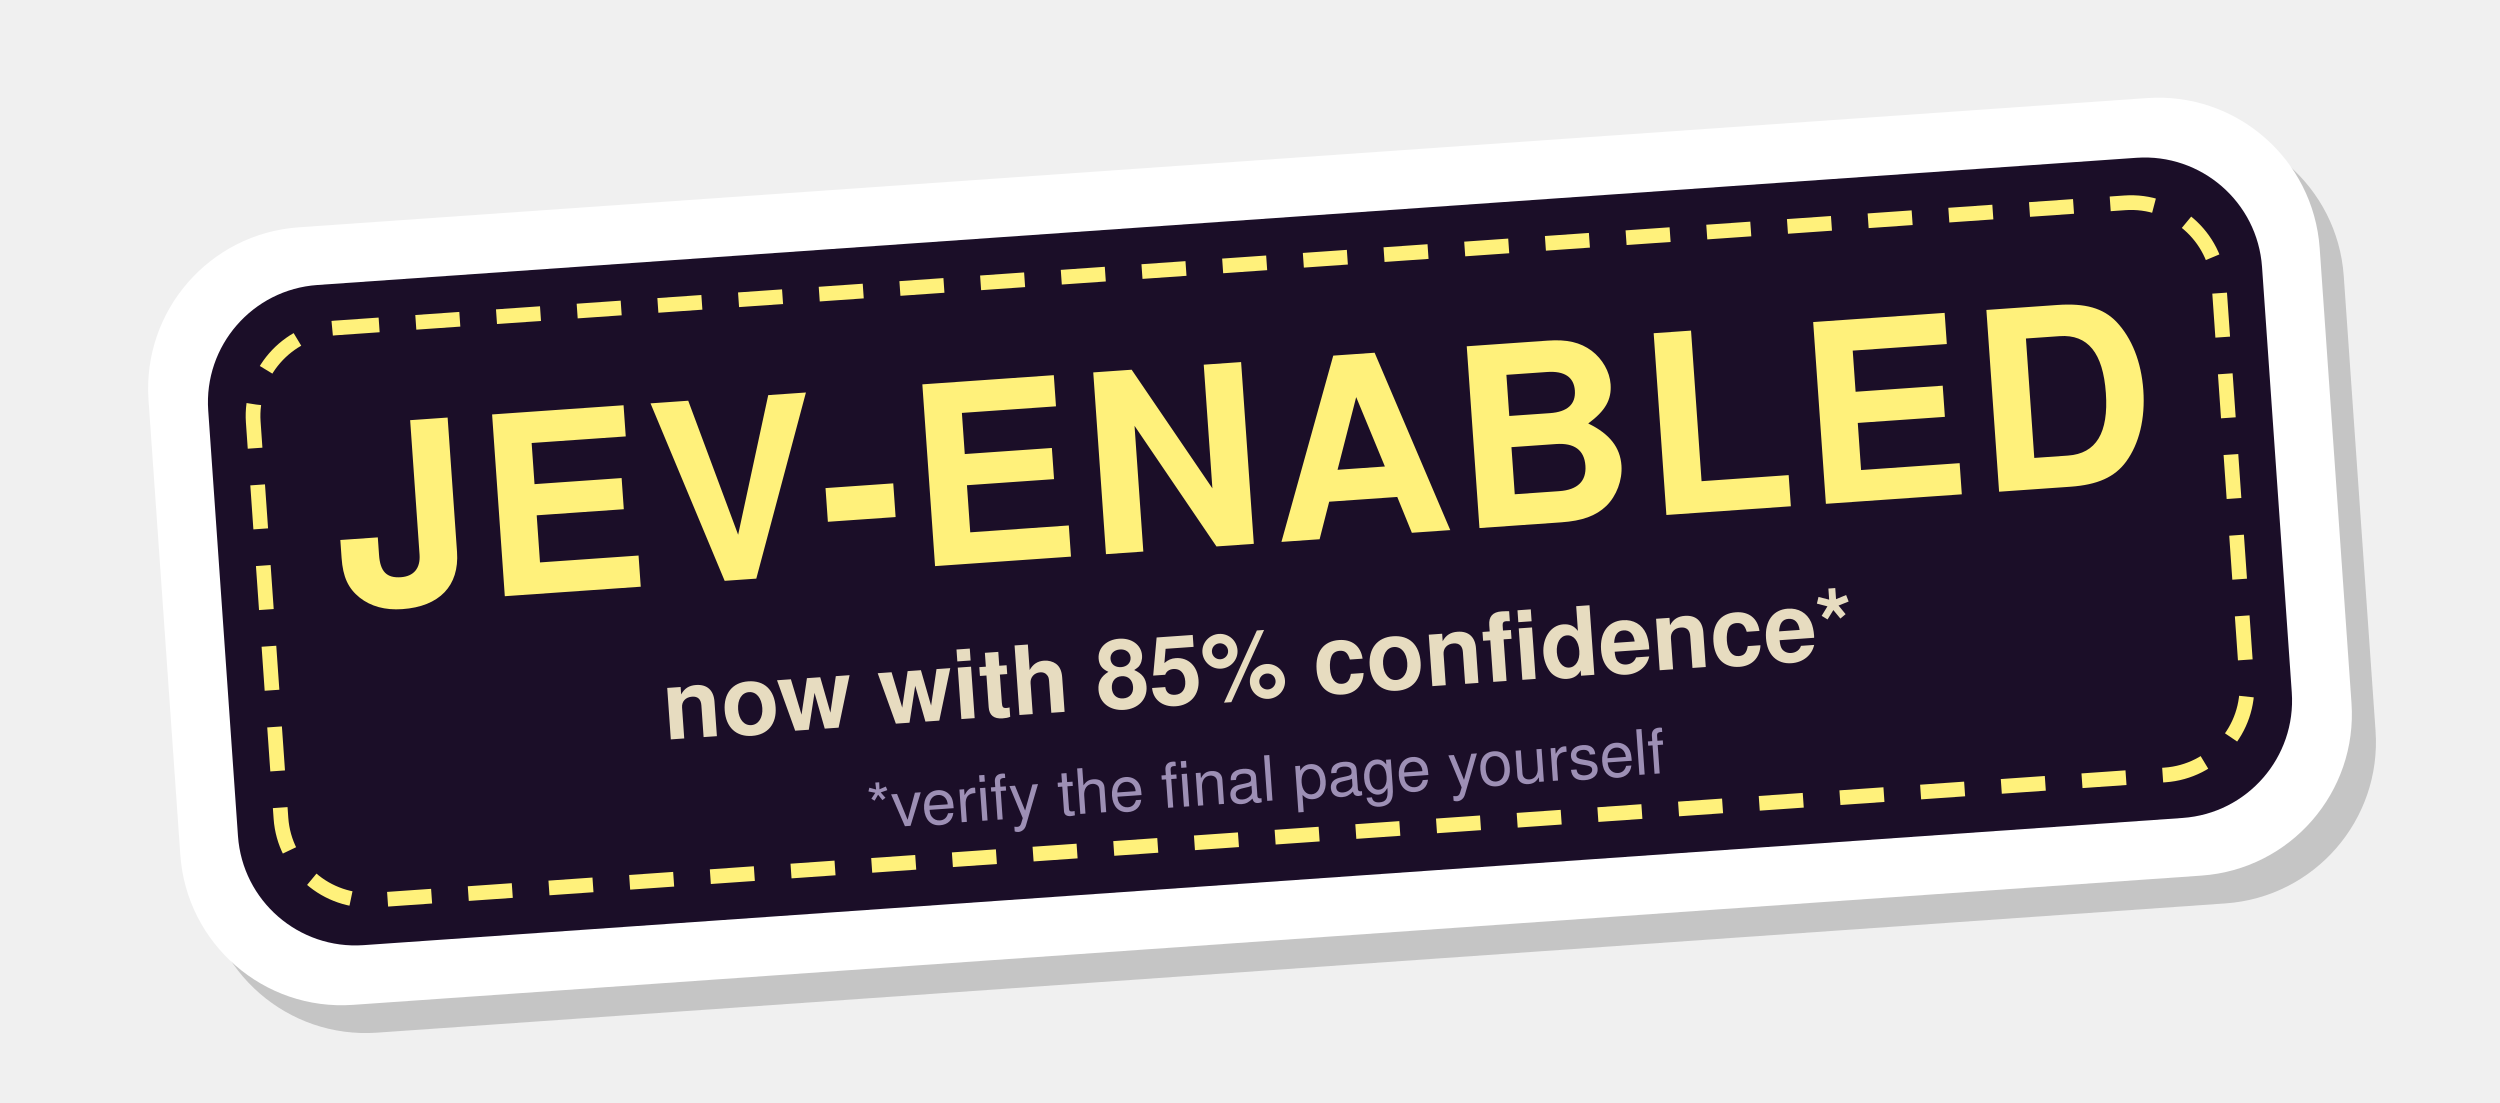
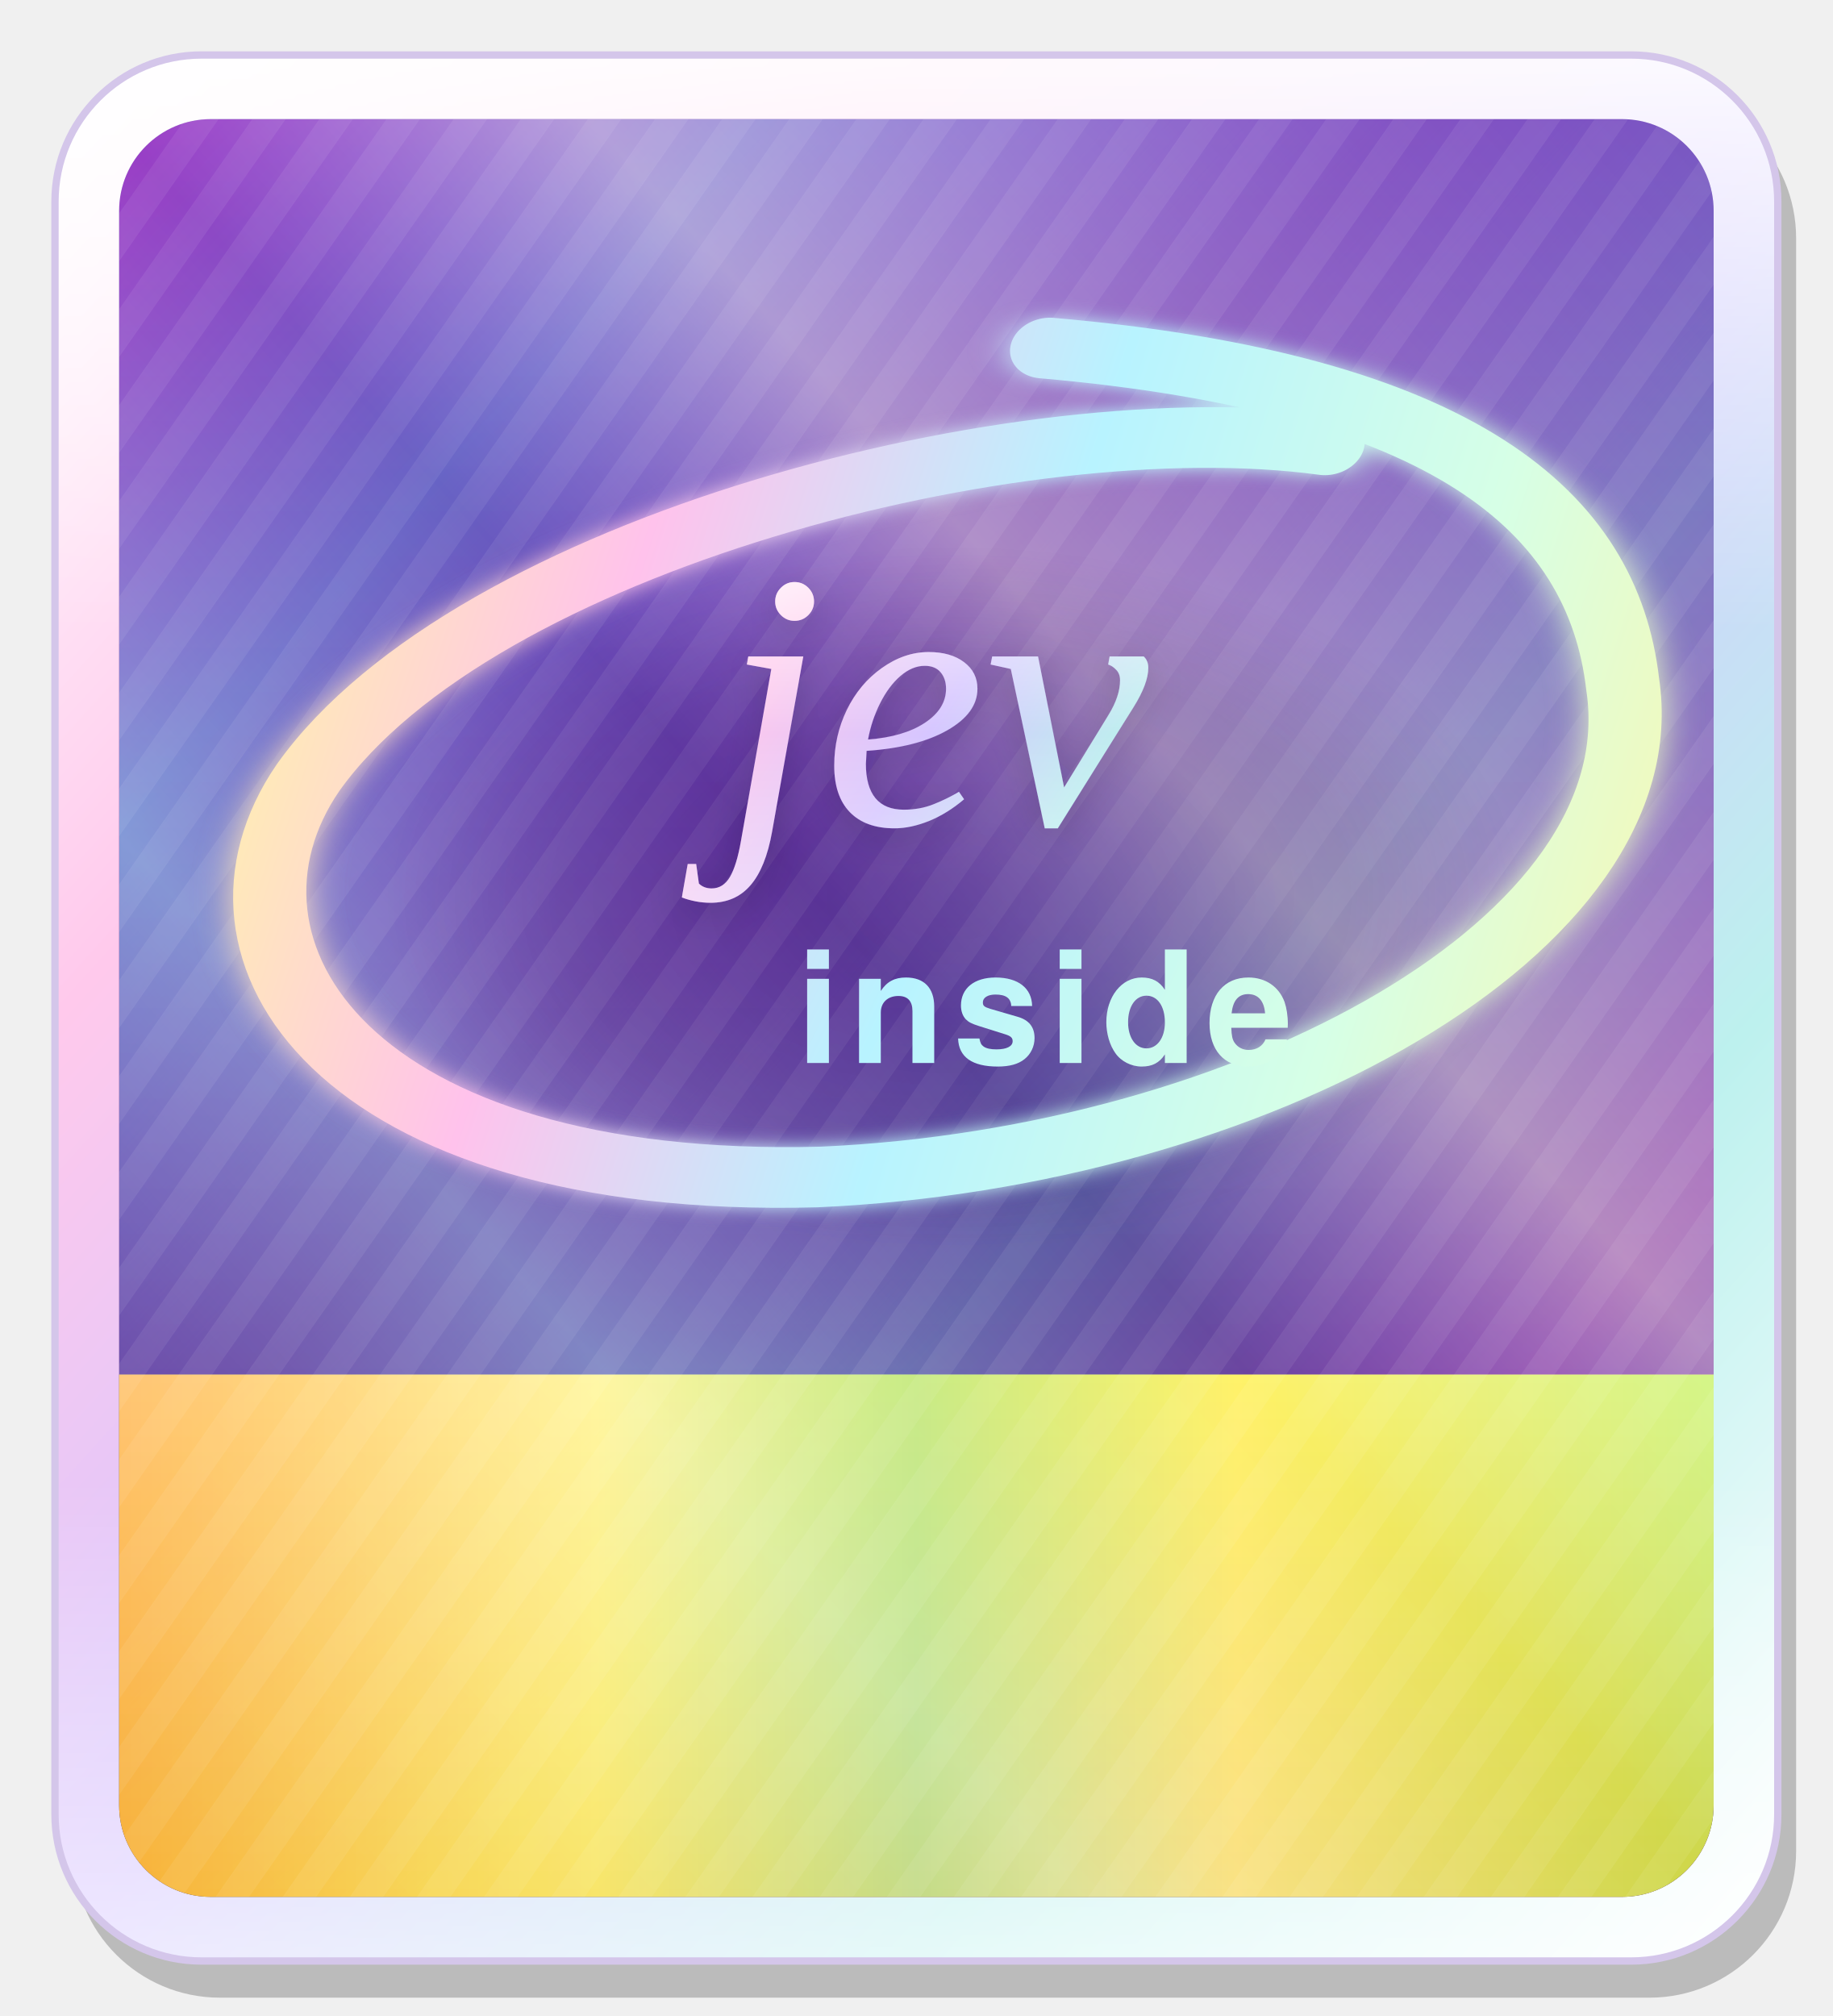
- <svg xmlns="http://www.w3.org/2000/svg" role="img" aria-label="Jev-enabled sticker: now with 85% confidence, verify the final page yourself" viewBox="0 0 340 150" width="340" height="150">
-   <g transform="rotate(-4 170 75)" font-family="ui-sans-serif, -apple-system, 'Segoe UI', Helvetica, Arial, sans-serif">
-     <rect x="22" y="22" width="296" height="106" rx="22" fill="#000" opacity=".18" transform="translate(3 4)" />
-     <rect x="22" y="22" width="296" height="106" rx="22" fill="#ffffff" />
-     <rect x="30" y="30" width="280" height="90" rx="16" fill="#1b0e28" />
-     <rect x="36" y="36" width="268" height="78" rx="12" fill="none" stroke="#fff17b" stroke-width="2" stroke-dasharray="6 5" />
-     <text x="170" y="74" text-anchor="middle" font-size="34" font-weight="800" letter-spacing="1" fill="#fff17b">JEV-ENABLED</text>
-     <text x="170" y="95" text-anchor="middle" font-size="13" font-weight="600" fill="#e7dcc0">now with 85% confidence*</text>
-     <text x="170" y="109" text-anchor="middle" font-size="8.5" fill="#9d8fb5">*verify the final page yourself</text>
+ <svg xmlns="http://www.w3.org/2000/svg" role="img" aria-label="Holographic purple jev inside sticker with pearlescent jev lettering and border, a tilted hand-drawn holographic loop crossing at the top right, holographic yellow band" viewBox="0 0 200 220" width="200" height="220" font-family="ui-sans-serif, system-ui, -apple-system, 'Segoe UI', Helvetica, Arial, sans-serif">
+   <defs>
+     <linearGradient id="base" x1="0" y1="0" x2="0" y2="1">
+       <stop offset="0" stop-color="#6b3fb0" />
+       <stop offset="1" stop-color="#3a1866" />
+     </linearGradient>
+     <linearGradient id="iri" x1="0" y1="0" x2="1" y2="1">
+       <stop offset="0" stop-color="#ff7ad9" stop-opacity="0.85" />
+       <stop offset=".2" stop-color="#8fe9ff" stop-opacity="0.85" />
+       <stop offset=".4" stop-color="#c9a7ff" stop-opacity="0.34" />
+       <stop offset=".6" stop-color="#9dffd8" stop-opacity="0.85" />
+       <stop offset=".8" stop-color="#ffb3f0" stop-opacity="0.85" />
+       <stop offset="1" stop-color="#7aa8ff" stop-opacity="0.85" />
+     </linearGradient>
+     <linearGradient id="iri2" x1="1" y1="0" x2="0" y2="1">
+       <stop offset="0" stop-color="#b38cff" stop-opacity="0" />
+       <stop offset=".35" stop-color="#ffe9a8" stop-opacity="0.425" />
+       <stop offset=".5" stop-color="#b38cff" stop-opacity="0" />
+       <stop offset=".7" stop-color="#8fe9ff" stop-opacity="0.425" />
+       <stop offset="1" stop-color="#b38cff" stop-opacity="0" />
+     </linearGradient>
+     <pattern id="foil" width="6" height="6" patternUnits="userSpaceOnUse" patternTransform="rotate(35)">
+       <rect width="3" height="6" fill="#fff" opacity=".07" />
+     </pattern>
+     <linearGradient id="bandiri" x1="0" y1="0" x2="1" y2="0">
+       <stop offset="0" stop-color="#ffd0f0" />
+       <stop offset=".3" stop-color="#fff" />
+       <stop offset=".5" stop-color="#c8f4ff" />
+       <stop offset=".7" stop-color="#fff" />
+       <stop offset="1" stop-color="#d4ffe8" />
+     </linearGradient>
+     <linearGradient id="band" x1="0" y1="0" x2="0" y2="1">
+       <stop offset="0" stop-color="#ffec3d" />
+       <stop offset="1" stop-color="#f5cf1f" />
+     </linearGradient>
+     <clipPath id="body">
+       <rect x="13" y="13" width="174" height="194" rx="10" />
+     </clipPath>
+     <linearGradient id="lg" gradientUnits="userSpaceOnUse" x1="30" y1="50" x2="185" y2="125">
+       <stop offset="0" stop-color="#fff6a8" />
+       <stop offset=".25" stop-color="#ffc2ec" />
+       <stop offset=".5" stop-color="#b8f3ff" />
+       <stop offset=".75" stop-color="#d6ffe6" />
+       <stop offset="1" stop-color="#fff6a8" />
+     </linearGradient>
+     <linearGradient id="tg" gradientUnits="userSpaceOnUse" x1="60" y1="60" x2="150" y2="120">
+       <stop offset="0" stop-color="#ffffff" />
+       <stop offset=".35" stop-color="#ffd9f3" />
+       <stop offset=".65" stop-color="#d4f6ff" />
+       <stop offset="1" stop-color="#fff8c8" />
+     </linearGradient>
+     <filter id="glow" x="-20%" y="-20%" width="140%" height="140%">
+       <feGaussianBlur stdDeviation="1.6" result="b" />
+       <feMerge>
+         <feMergeNode in="b" />
+         <feMergeNode in="SourceGraphic" />
+       </feMerge>
+     </filter>
+     <filter id="ts" x="-30%" y="-30%" width="160%" height="160%">
+       <feDropShadow dx="0" dy="1" stdDeviation="2" flood-color="#1a0838" flood-opacity="0.15" />
+     </filter>
+     <radialGradient id="dk" cx="104" cy="98" r="62" gradientUnits="userSpaceOnUse" gradientTransform="translate(104 98) scale(1 .62) translate(-104 -98)">
+       <stop offset="0" stop-color="#2a0f55" stop-opacity="0.2" />
+       <stop offset=".7" stop-color="#2a0f55" stop-opacity="0.12" />
+       <stop offset="1" stop-color="#2a0f55" stop-opacity="0" />
+     </radialGradient>
+     <linearGradient id="pj" gradientUnits="userSpaceOnUse" x1="70" y1="58" x2="134" y2="100">
+       <stop offset="0" stop-color="#ffffff" />
+       <stop offset="0.25" stop-color="#ffc9ec" />
+       <stop offset="0.5" stop-color="#d6c6ff" />
+       <stop offset="0.75" stop-color="#bdf1ee" />
+       <stop offset="1" stop-color="#ffffff" />
+     </linearGradient>
+     <linearGradient id="pb2" x1="0" y1="0" x2="1" y2="1">
+       <stop offset="0" stop-color="#ffffff" />
+       <stop offset="0.25" stop-color="#ffc9ec" />
+       <stop offset="0.5" stop-color="#d6c6ff" />
+       <stop offset="0.75" stop-color="#bdf1ee" />
+       <stop offset="1" stop-color="#ffffff" />
+     </linearGradient>
+     <linearGradient id="sh" gradientUnits="userSpaceOnUse" x1="0" y1="58" x2="0" y2="98">
+       <stop offset="0" stop-color="#fff" stop-opacity=".85" />
+       <stop offset=".45" stop-color="#fff" stop-opacity=".15" />
+       <stop offset=".55" stop-color="#fff" stop-opacity="0" />
+       <stop offset="1" stop-color="#fff" stop-opacity=".35" />
+     </linearGradient>
+     <linearGradient id="bsh" x1="0" y1="0" x2="0" y2="1">
+       <stop offset="0" stop-color="#fff" stop-opacity=".9" />
+       <stop offset=".3" stop-color="#fff" stop-opacity="0" />
+       <stop offset=".75" stop-color="#fff" stop-opacity="0" />
+       <stop offset="1" stop-color="#fff" stop-opacity=".6" />
+     </linearGradient>
+   </defs>
+   <g opacity=".22" transform="translate(2 4)">
+     <rect x="6" y="6" width="188" height="208" rx="16" fill="#000" />
+   </g>
+   <rect x="6" y="6" width="188" height="208" rx="16" fill="url(#pb2)" />
+   <rect x="6" y="6" width="188" height="208" rx="16" fill="url(#bsh)" stroke="#d4c6ea" stroke-width=".8" />
+   <g clip-path="url(#body)">
+     <rect x="13" y="13" width="174" height="194" fill="url(#base)" />
+     <rect x="13" y="150" width="174" height="57" fill="url(#band)" />
+     <rect x="13" y="13" width="174" height="194" fill="url(#iri)" style="mix-blend-mode:soft-light" />
+     <rect x="13" y="13" width="174" height="194" fill="url(#iri2)" style="mix-blend-mode:screen" />
+     <rect x="13" y="150" width="174" height="57" fill="url(#bandiri)" style="mix-blend-mode:multiply" />
+     <rect x="13" y="13" width="174" height="194" fill="url(#foil)" />
+     <rect x="13" y="13" width="174" height="137" fill="url(#dk)" />
+     <g transform="translate(104 88) rotate(-13) scale(1.06 0.86) translate(-104 -88)">
+       <path d="M150 54 C120 40 62 42 40 66 C24 84 34 118 82 130 C126 140 172 124 174 92 C176 70 164 50 124 34" fill="none" stroke="url(#lg)" stroke-width="7.6" stroke-linecap="round" stroke-linejoin="round" filter="url(#glow)" />
+     </g>
+     <text x="102" y="90" text-anchor="middle" font-family="Georgia, 'Times New Roman', 'DejaVu Serif', serif" font-style="italic" font-size="40" fill="url(#pj)" filter="url(#ts)">jev</text>
+     <text x="114" y="116" text-anchor="middle" font-size="17" font-weight="700" letter-spacing="1" fill="url(#lg)">inside</text>
+     <text x="102" y="90" text-anchor="middle" font-family="Georgia, 'Times New Roman', 'DejaVu Serif', serif" font-style="italic" font-size="40" fill="url(#sh)">jev</text>
  </g>
</svg>
